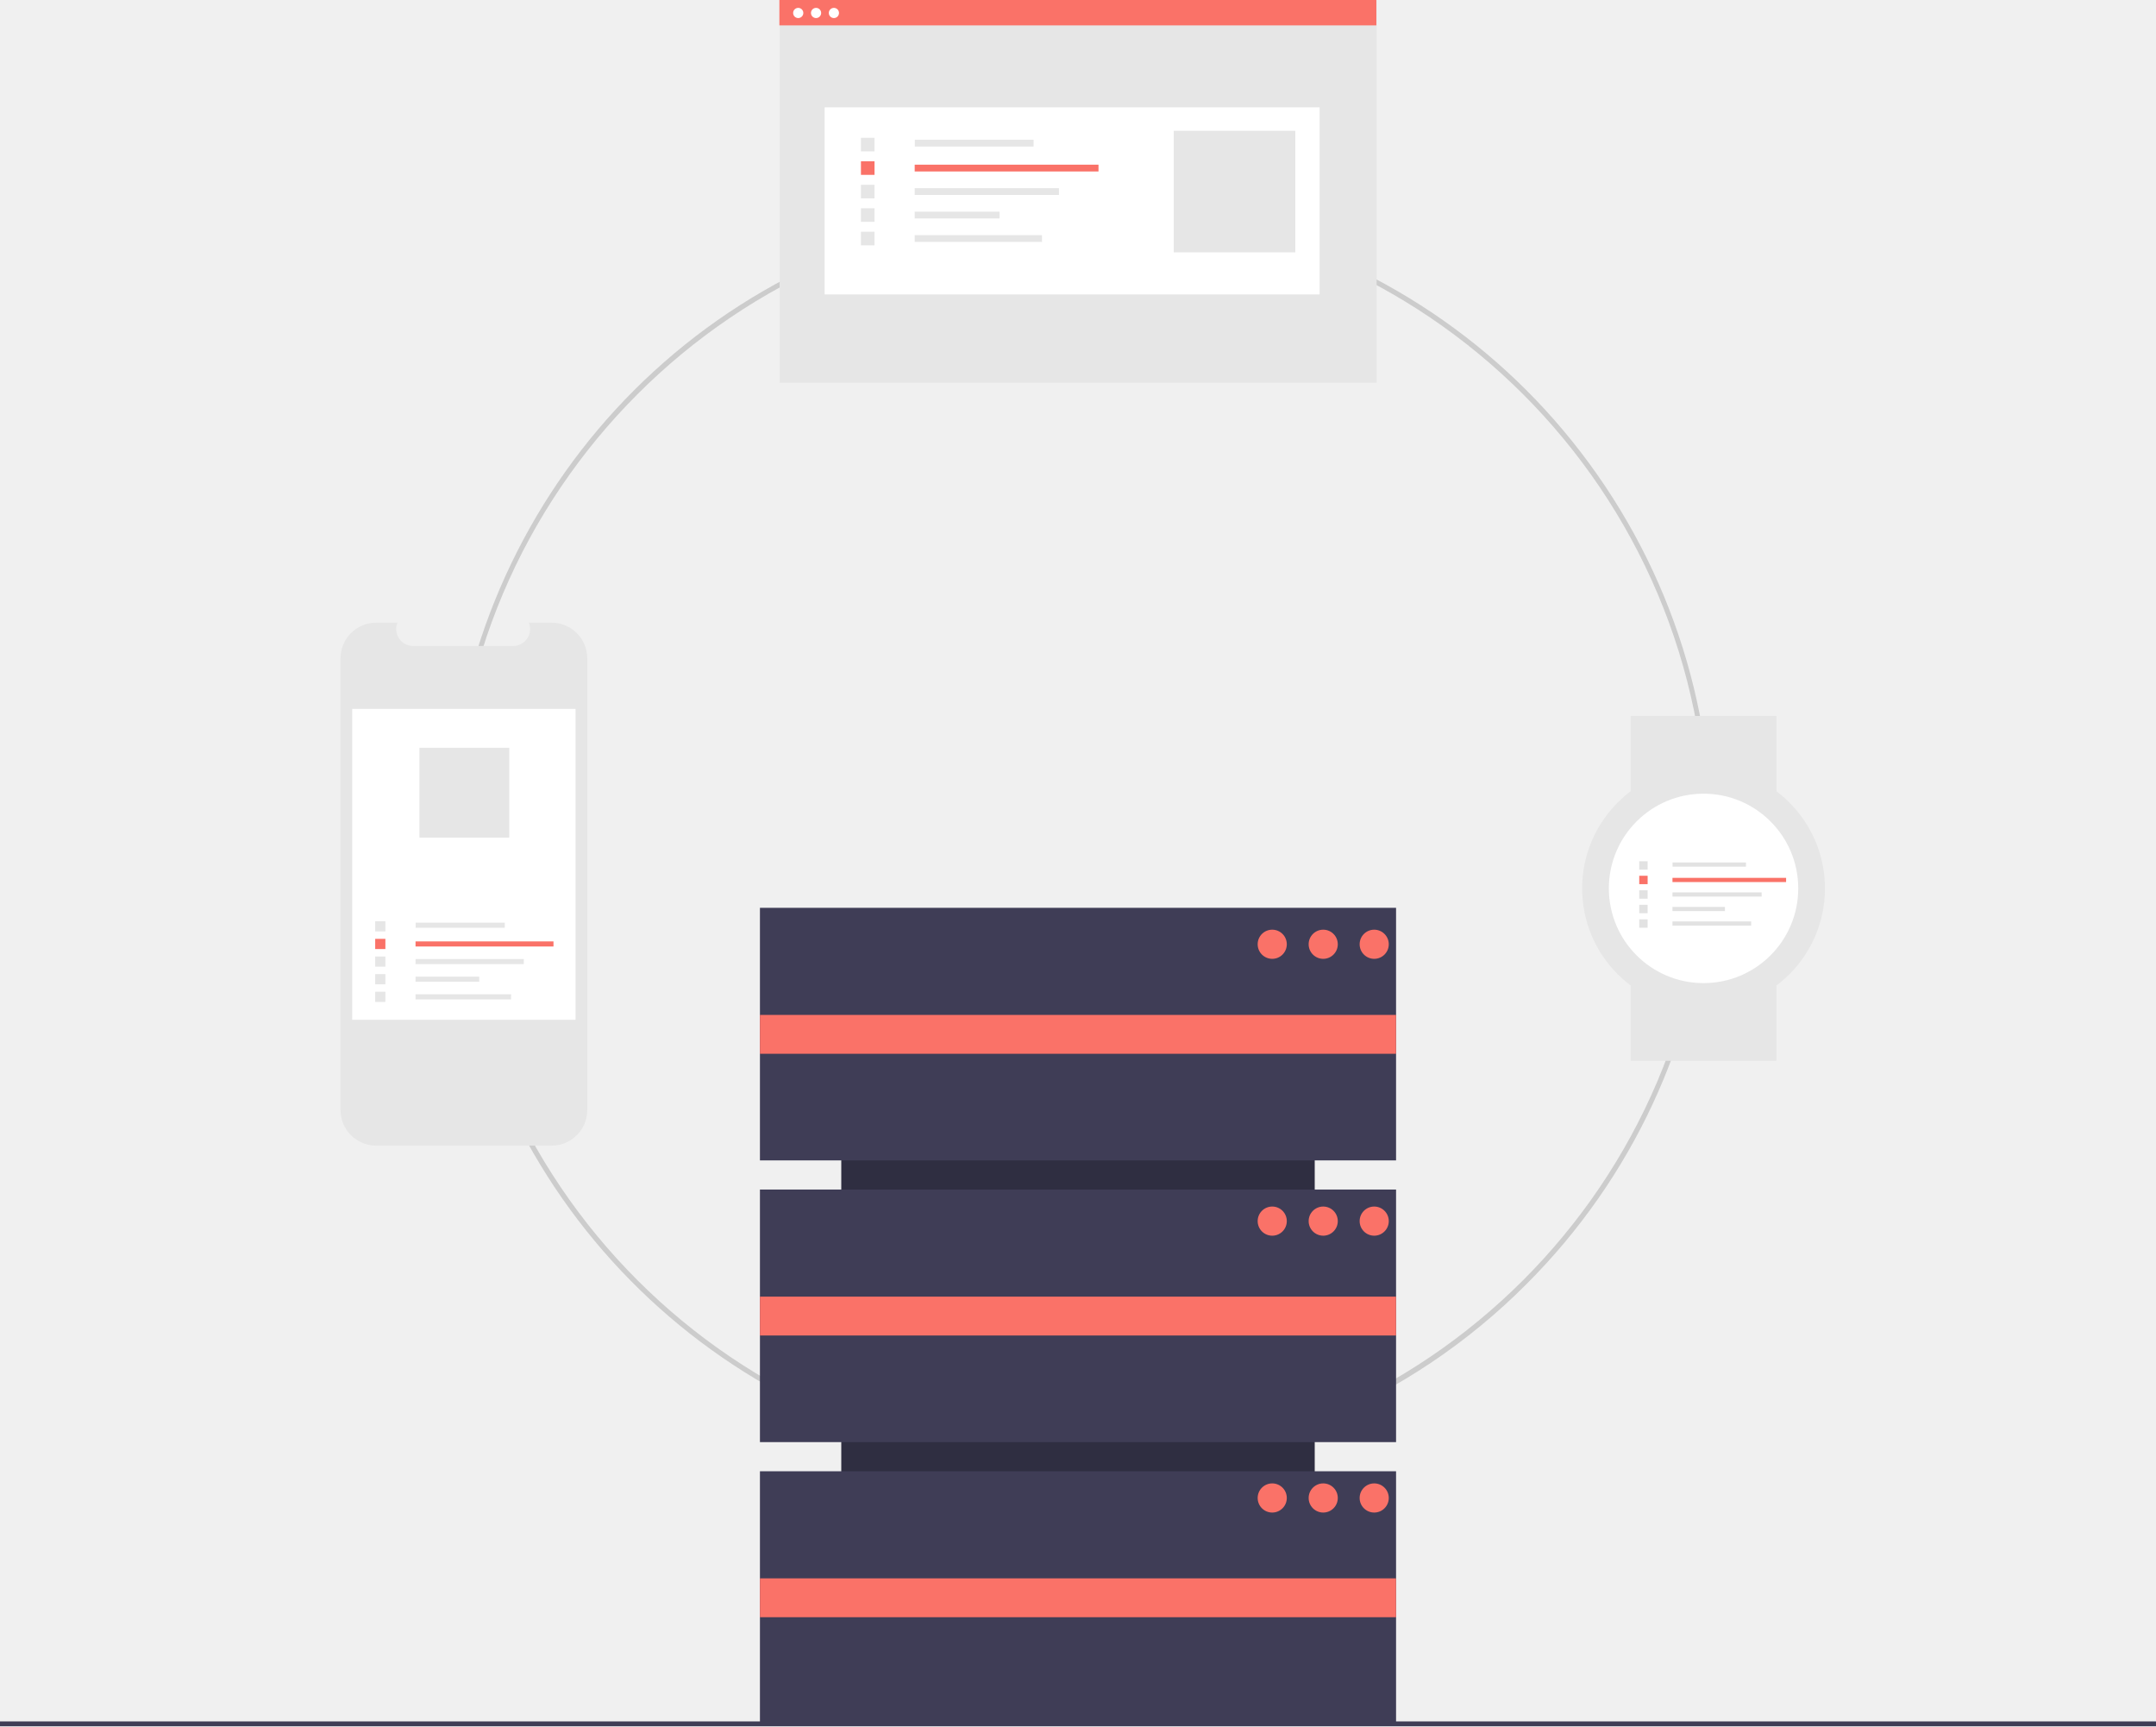
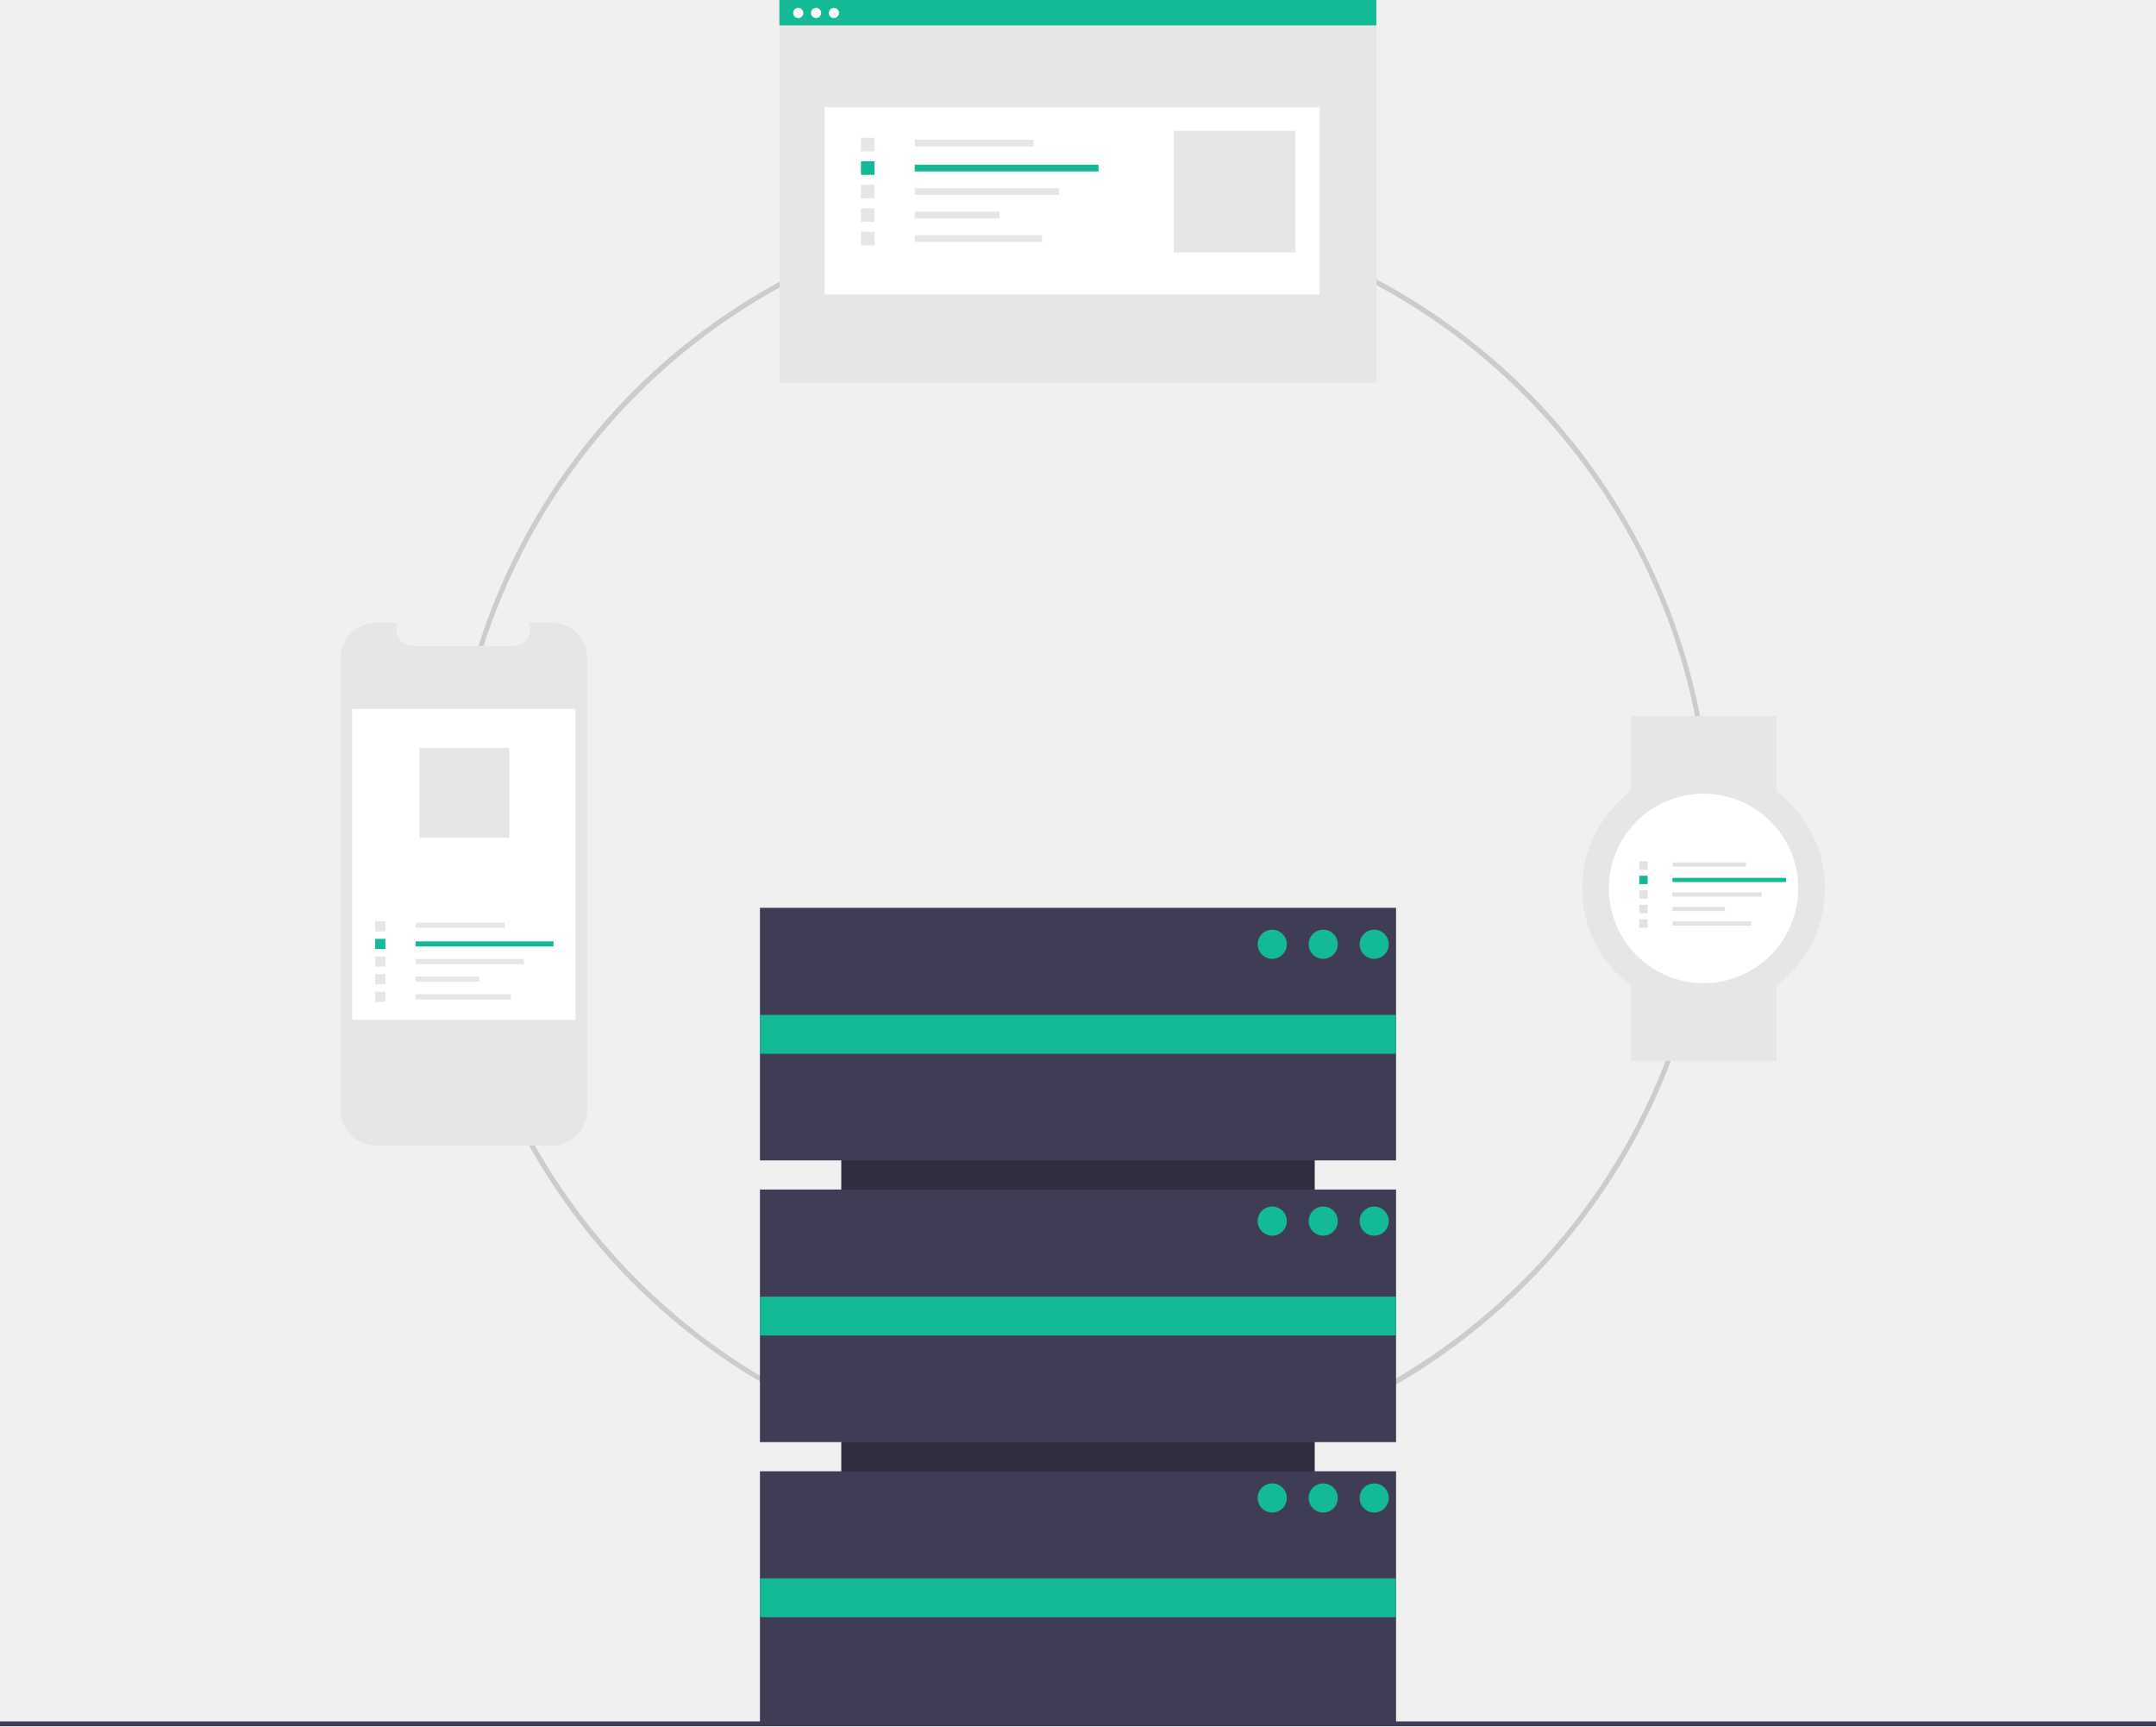
<svg xmlns="http://www.w3.org/2000/svg" data-name="Layer 1" width="888" height="710.807" viewBox="0 0 888 710.807">
  <path d="M600.936,699.404a260.064,260.064,0,1,1,183.894-76.171A258.365,258.365,0,0,1,600.936,699.404Zm0-518.129c-142.297,0-258.064,115.768-258.064,258.065s115.768,258.064,258.064,258.064S859,581.637,859,439.34,743.232,181.275,600.936,181.275Z" transform="translate(-156 -94.59648)" fill="#ccc" />
  <rect x="469" y="509.904" width="262" height="195" transform="translate(1051.404 -87.19257) rotate(90)" fill="#2f2e41" />
  <rect x="313" y="373.807" width="262" height="104" fill="#3f3d56" />
  <rect x="313" y="489.807" width="262" height="104" fill="#3f3d56" />
  <rect x="313" y="605.807" width="262" height="104" fill="#3f3d56" />
-   <rect x="313" y="417.904" width="262" height="16" fill="#fa7268" />
-   <rect x="313" y="533.904" width="262" height="16" fill="#fa7268" />
-   <rect x="313" y="649.904" width="262" height="16" fill="#fa7268" />
-   <circle cx="524" cy="388.807" r="6" fill="#fa7268" />
-   <circle cx="545" cy="388.807" r="6" fill="#fa7268" />
-   <circle cx="566" cy="388.807" r="6" fill="#fa7268" />
-   <circle cx="524" cy="502.807" r="6" fill="#fa7268" />
-   <circle cx="545" cy="502.807" r="6" fill="#fa7268" />
-   <circle cx="566" cy="502.807" r="6" fill="#fa7268" />
-   <circle cx="524" cy="616.807" r="6" fill="#fa7268" />
-   <circle cx="545" cy="616.807" r="6" fill="#fa7268" />
-   <circle cx="566" cy="616.807" r="6" fill="#fa7268" />
+   <rect x="313" y="417.904" width="262" height="16" fill="#14b996" />
+   <rect x="313" y="533.904" width="262" height="16" fill="#14b996" />
+   <rect x="313" y="649.904" width="262" height="16" fill="#14b996" />
+   <circle cx="524" cy="388.807" r="6" fill="#14b996" />
+   <circle cx="545" cy="388.807" r="6" fill="#14b996" />
+   <circle cx="566" cy="388.807" r="6" fill="#14b996" />
+   <circle cx="524" cy="502.807" r="6" fill="#14b996" />
+   <circle cx="545" cy="502.807" r="6" fill="#14b996" />
+   <circle cx="566" cy="502.807" r="6" fill="#14b996" />
+   <circle cx="524" cy="616.807" r="6" fill="#14b996" />
+   <circle cx="545" cy="616.807" r="6" fill="#14b996" />
+   <circle cx="566" cy="616.807" r="6" fill="#14b996" />
  <rect y="708.807" width="888" height="2" fill="#3f3d56" />
  <path d="M397.879,365.661v185.992a14.675,14.675,0,0,1-14.672,14.672H310.928a14.677,14.677,0,0,1-14.678-14.672V365.661a14.677,14.677,0,0,1,14.678-14.672h8.768a6.978,6.978,0,0,0,6.455,9.606h41.208a6.978,6.978,0,0,0,6.455-9.606h9.392A14.675,14.675,0,0,1,397.879,365.661Z" transform="translate(-156 -94.59648)" fill="#e6e6e6" />
  <rect x="145.064" y="291.91" width="92" height="128" fill="#fff" />
  <rect x="171.186" y="379.927" width="36.72" height="2.098" fill="#e6e6e6" />
-   <rect x="171.149" y="387.632" width="56.817" height="2.098" fill="#fa7268" />
+   <rect x="171.149" y="387.632" width="56.817" height="2.098" fill="#14b996" />
  <rect x="171.149" y="394.89" width="44.588" height="2.098" fill="#e6e6e6" />
  <rect x="171.149" y="402.149" width="26.228" height="2.098" fill="#e6e6e6" />
  <rect x="171.149" y="409.407" width="39.343" height="2.098" fill="#e6e6e6" />
  <rect x="154.533" y="379.324" width="4.197" height="4.197" fill="#e6e6e6" />
-   <rect x="154.533" y="386.582" width="4.197" height="4.197" fill="#fa7268" />
+   <rect x="154.533" y="386.582" width="4.197" height="4.197" fill="#14b996" />
  <rect x="154.533" y="393.841" width="4.197" height="4.197" fill="#e6e6e6" />
  <rect x="154.533" y="401.1" width="4.197" height="4.197" fill="#e6e6e6" />
  <rect x="154.533" y="408.358" width="4.197" height="4.197" fill="#e6e6e6" />
  <rect x="172.751" y="307.91" width="36.998" height="36.998" fill="#e6e6e6" />
  <rect x="321.111" y="0.139" width="245.884" height="157.475" fill="#e6e6e6" />
  <rect x="339.647" y="44.195" width="203.861" height="77.035" fill="#fff" />
  <rect x="376.789" y="57.542" width="48.927" height="2.796" fill="#e6e6e6" />
-   <rect x="376.74" y="67.807" width="75.705" height="2.796" fill="#fa7268" />
+   <rect x="376.74" y="67.807" width="75.705" height="2.796" fill="#14b996" />
  <rect x="376.74" y="77.479" width="59.411" height="2.796" fill="#e6e6e6" />
  <rect x="376.74" y="87.151" width="34.948" height="2.796" fill="#e6e6e6" />
  <rect x="376.74" y="96.822" width="52.422" height="2.796" fill="#e6e6e6" />
  <rect x="354.601" y="56.738" width="5.592" height="5.592" fill="#e6e6e6" />
-   <rect x="354.601" y="66.409" width="5.592" height="5.592" fill="#fa7268" />
+   <rect x="354.601" y="66.409" width="5.592" height="5.592" fill="#14b996" />
  <rect x="354.601" y="76.081" width="5.592" height="5.592" fill="#e6e6e6" />
  <rect x="354.601" y="85.753" width="5.592" height="5.592" fill="#e6e6e6" />
  <rect x="354.601" y="95.424" width="5.592" height="5.592" fill="#e6e6e6" />
  <rect x="483.445" y="53.847" width="50.059" height="50.059" fill="#e6e6e6" />
-   <rect x="321.006" width="245.884" height="10.446" fill="#fa7268" />
+   <rect x="321.006" width="245.884" height="10.446" fill="#14b996" />
  <circle cx="328.768" cy="5.341" r="2.097" fill="#fff" />
  <circle cx="336.117" cy="5.341" r="2.097" fill="#fff" />
  <circle cx="343.466" cy="5.341" r="2.097" fill="#fff" />
  <rect x="671.648" y="294.807" width="60" height="31" fill="#e6e6e6" />
  <rect x="671.648" y="405.807" width="60" height="31" fill="#e6e6e6" />
  <circle cx="701.648" cy="365.807" r="50" fill="#e6e6e6" />
  <circle cx="701.648" cy="365.807" r="39" fill="#fff" />
  <rect x="688.877" y="355.122" width="30.247" height="1.728" fill="#e2e2e2" />
-   <rect x="688.846" y="361.468" width="46.802" height="1.728" fill="#fa7268" />
+   <rect x="688.846" y="361.468" width="46.802" height="1.728" fill="#14b996" />
  <rect x="688.846" y="367.447" width="36.728" height="1.728" fill="#e2e2e2" />
  <rect x="688.846" y="373.426" width="21.605" height="1.728" fill="#e2e2e2" />
  <rect x="688.846" y="379.405" width="32.407" height="1.728" fill="#e2e2e2" />
  <rect x="675.16" y="354.625" width="3.457" height="3.457" fill="#e2e2e2" />
-   <rect x="675.16" y="360.604" width="3.457" height="3.457" fill="#fa7268" />
+   <rect x="675.16" y="360.604" width="3.457" height="3.457" fill="#14b996" />
  <rect x="675.16" y="366.583" width="3.457" height="3.457" fill="#e2e2e2" />
  <rect x="675.16" y="372.562" width="3.457" height="3.457" fill="#e2e2e2" />
  <rect x="675.16" y="378.541" width="3.457" height="3.457" fill="#e2e2e2" />
</svg>
